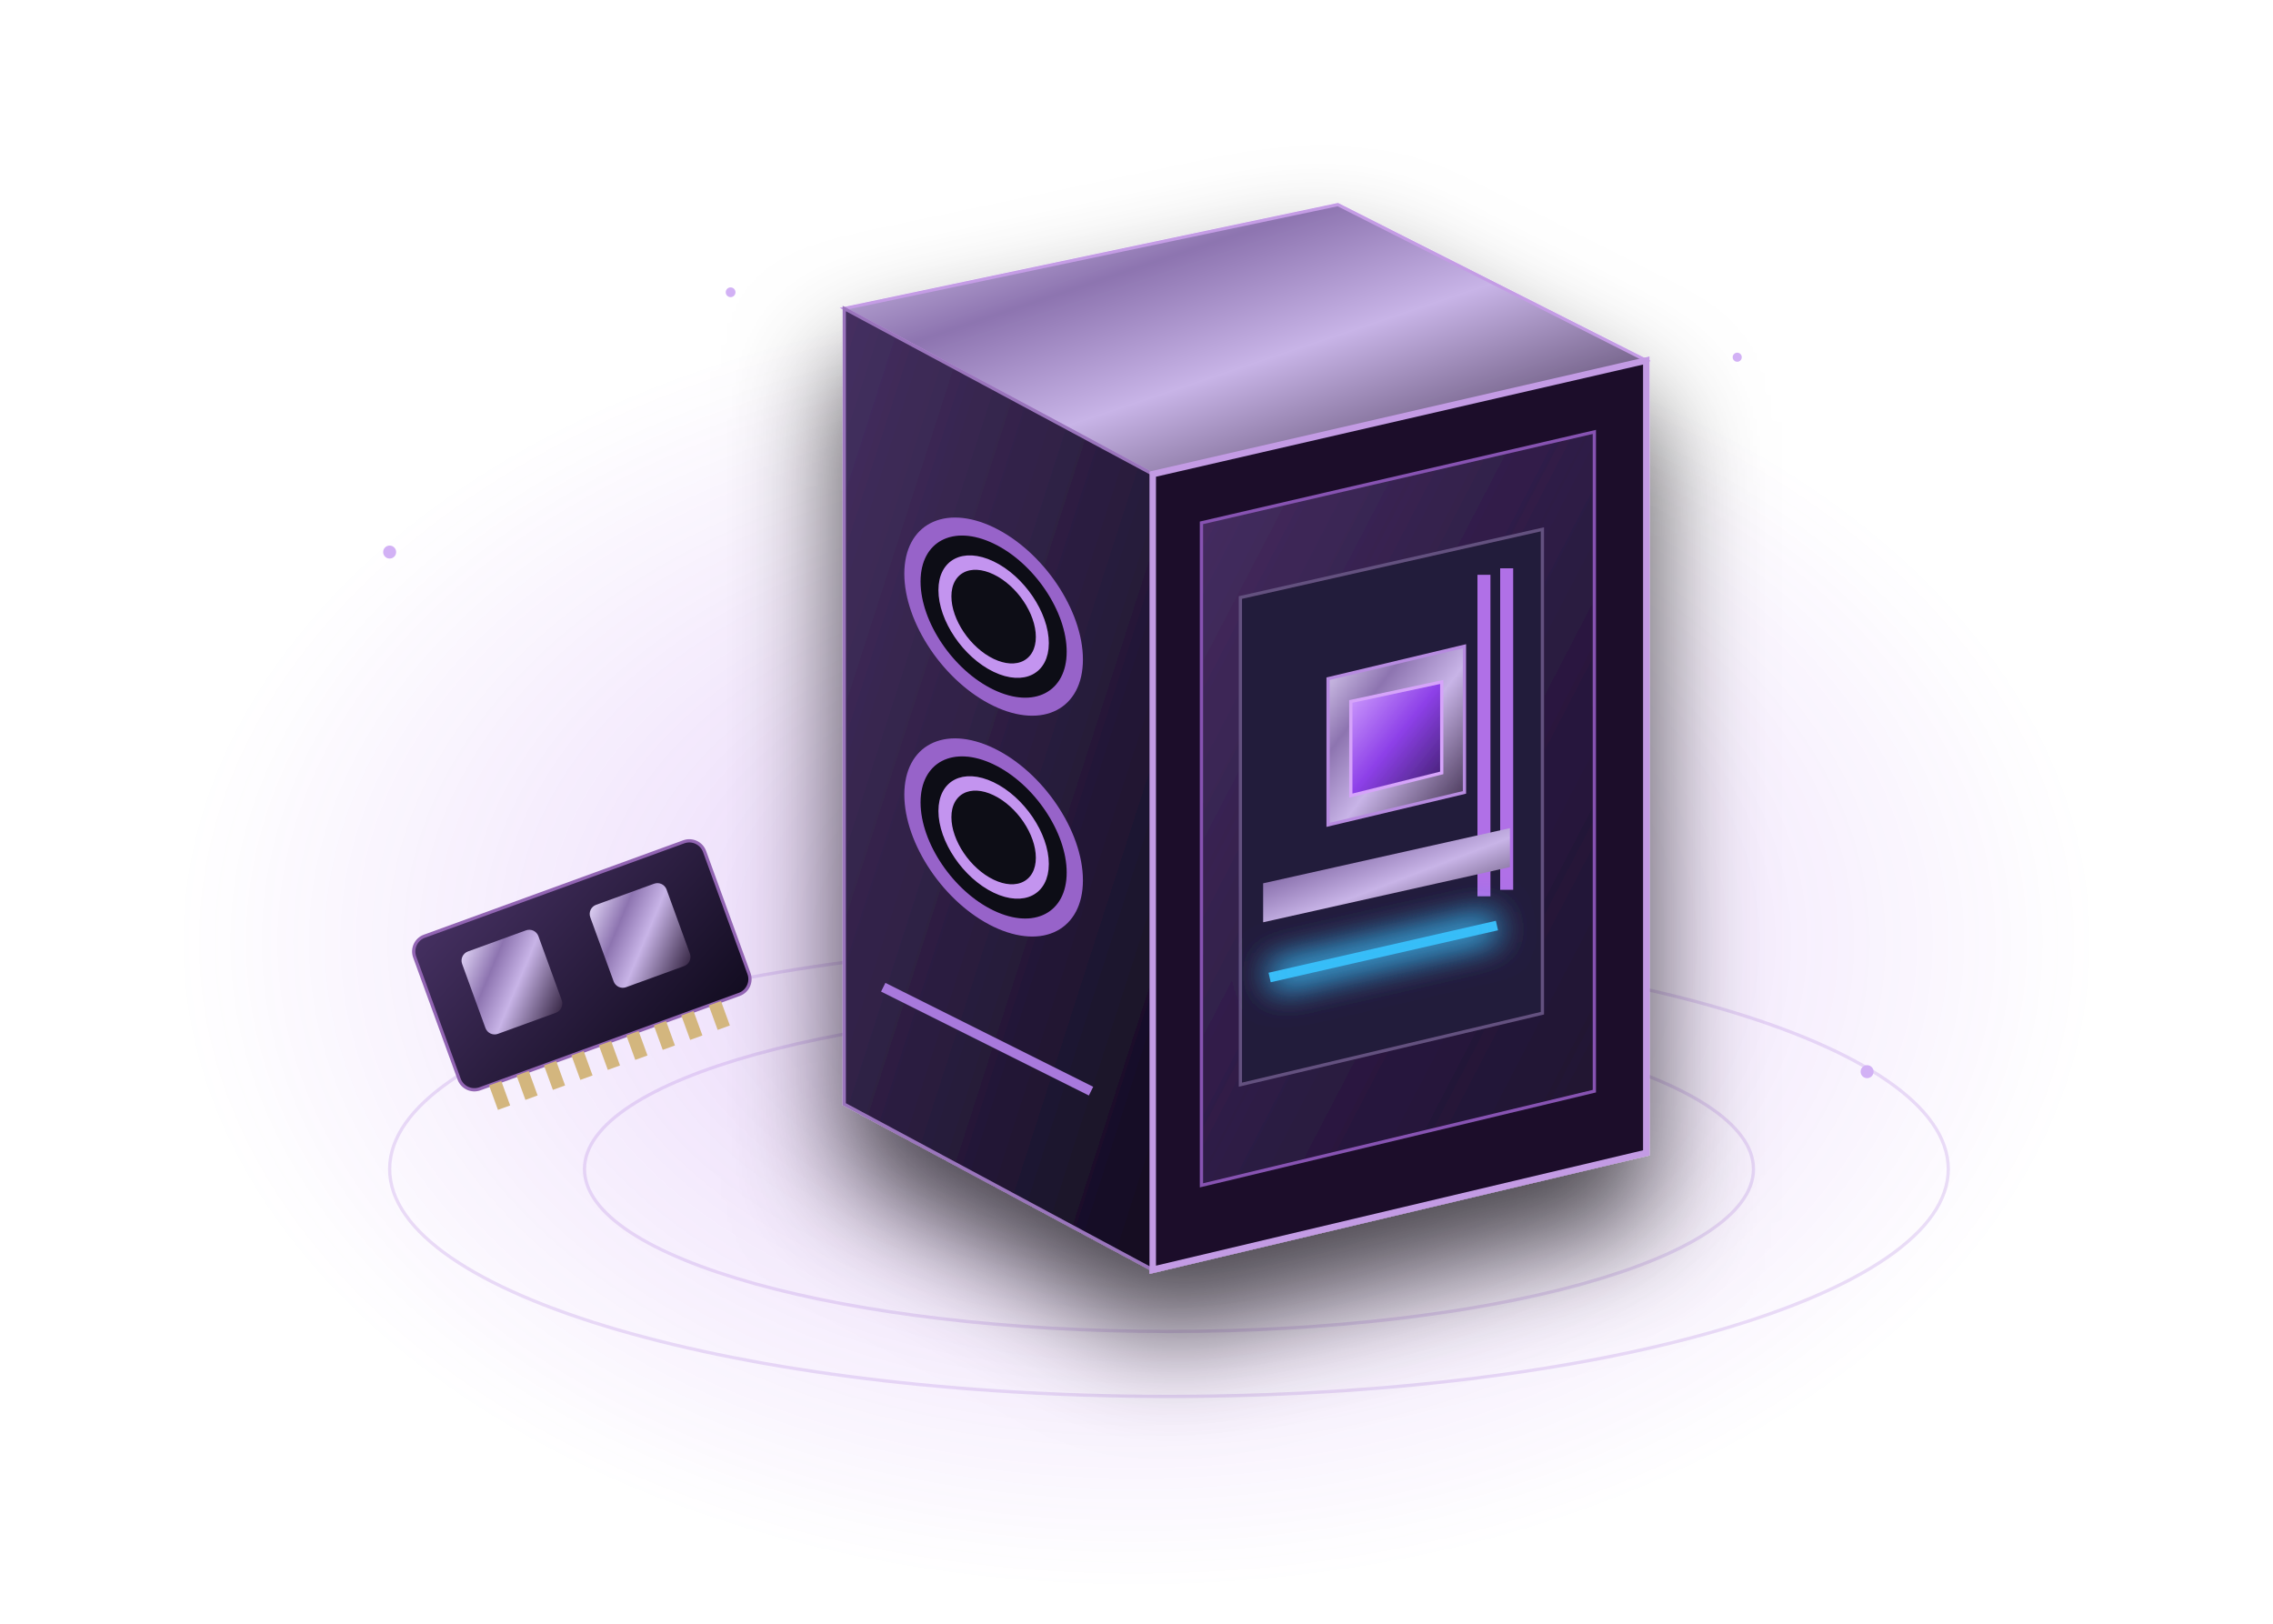
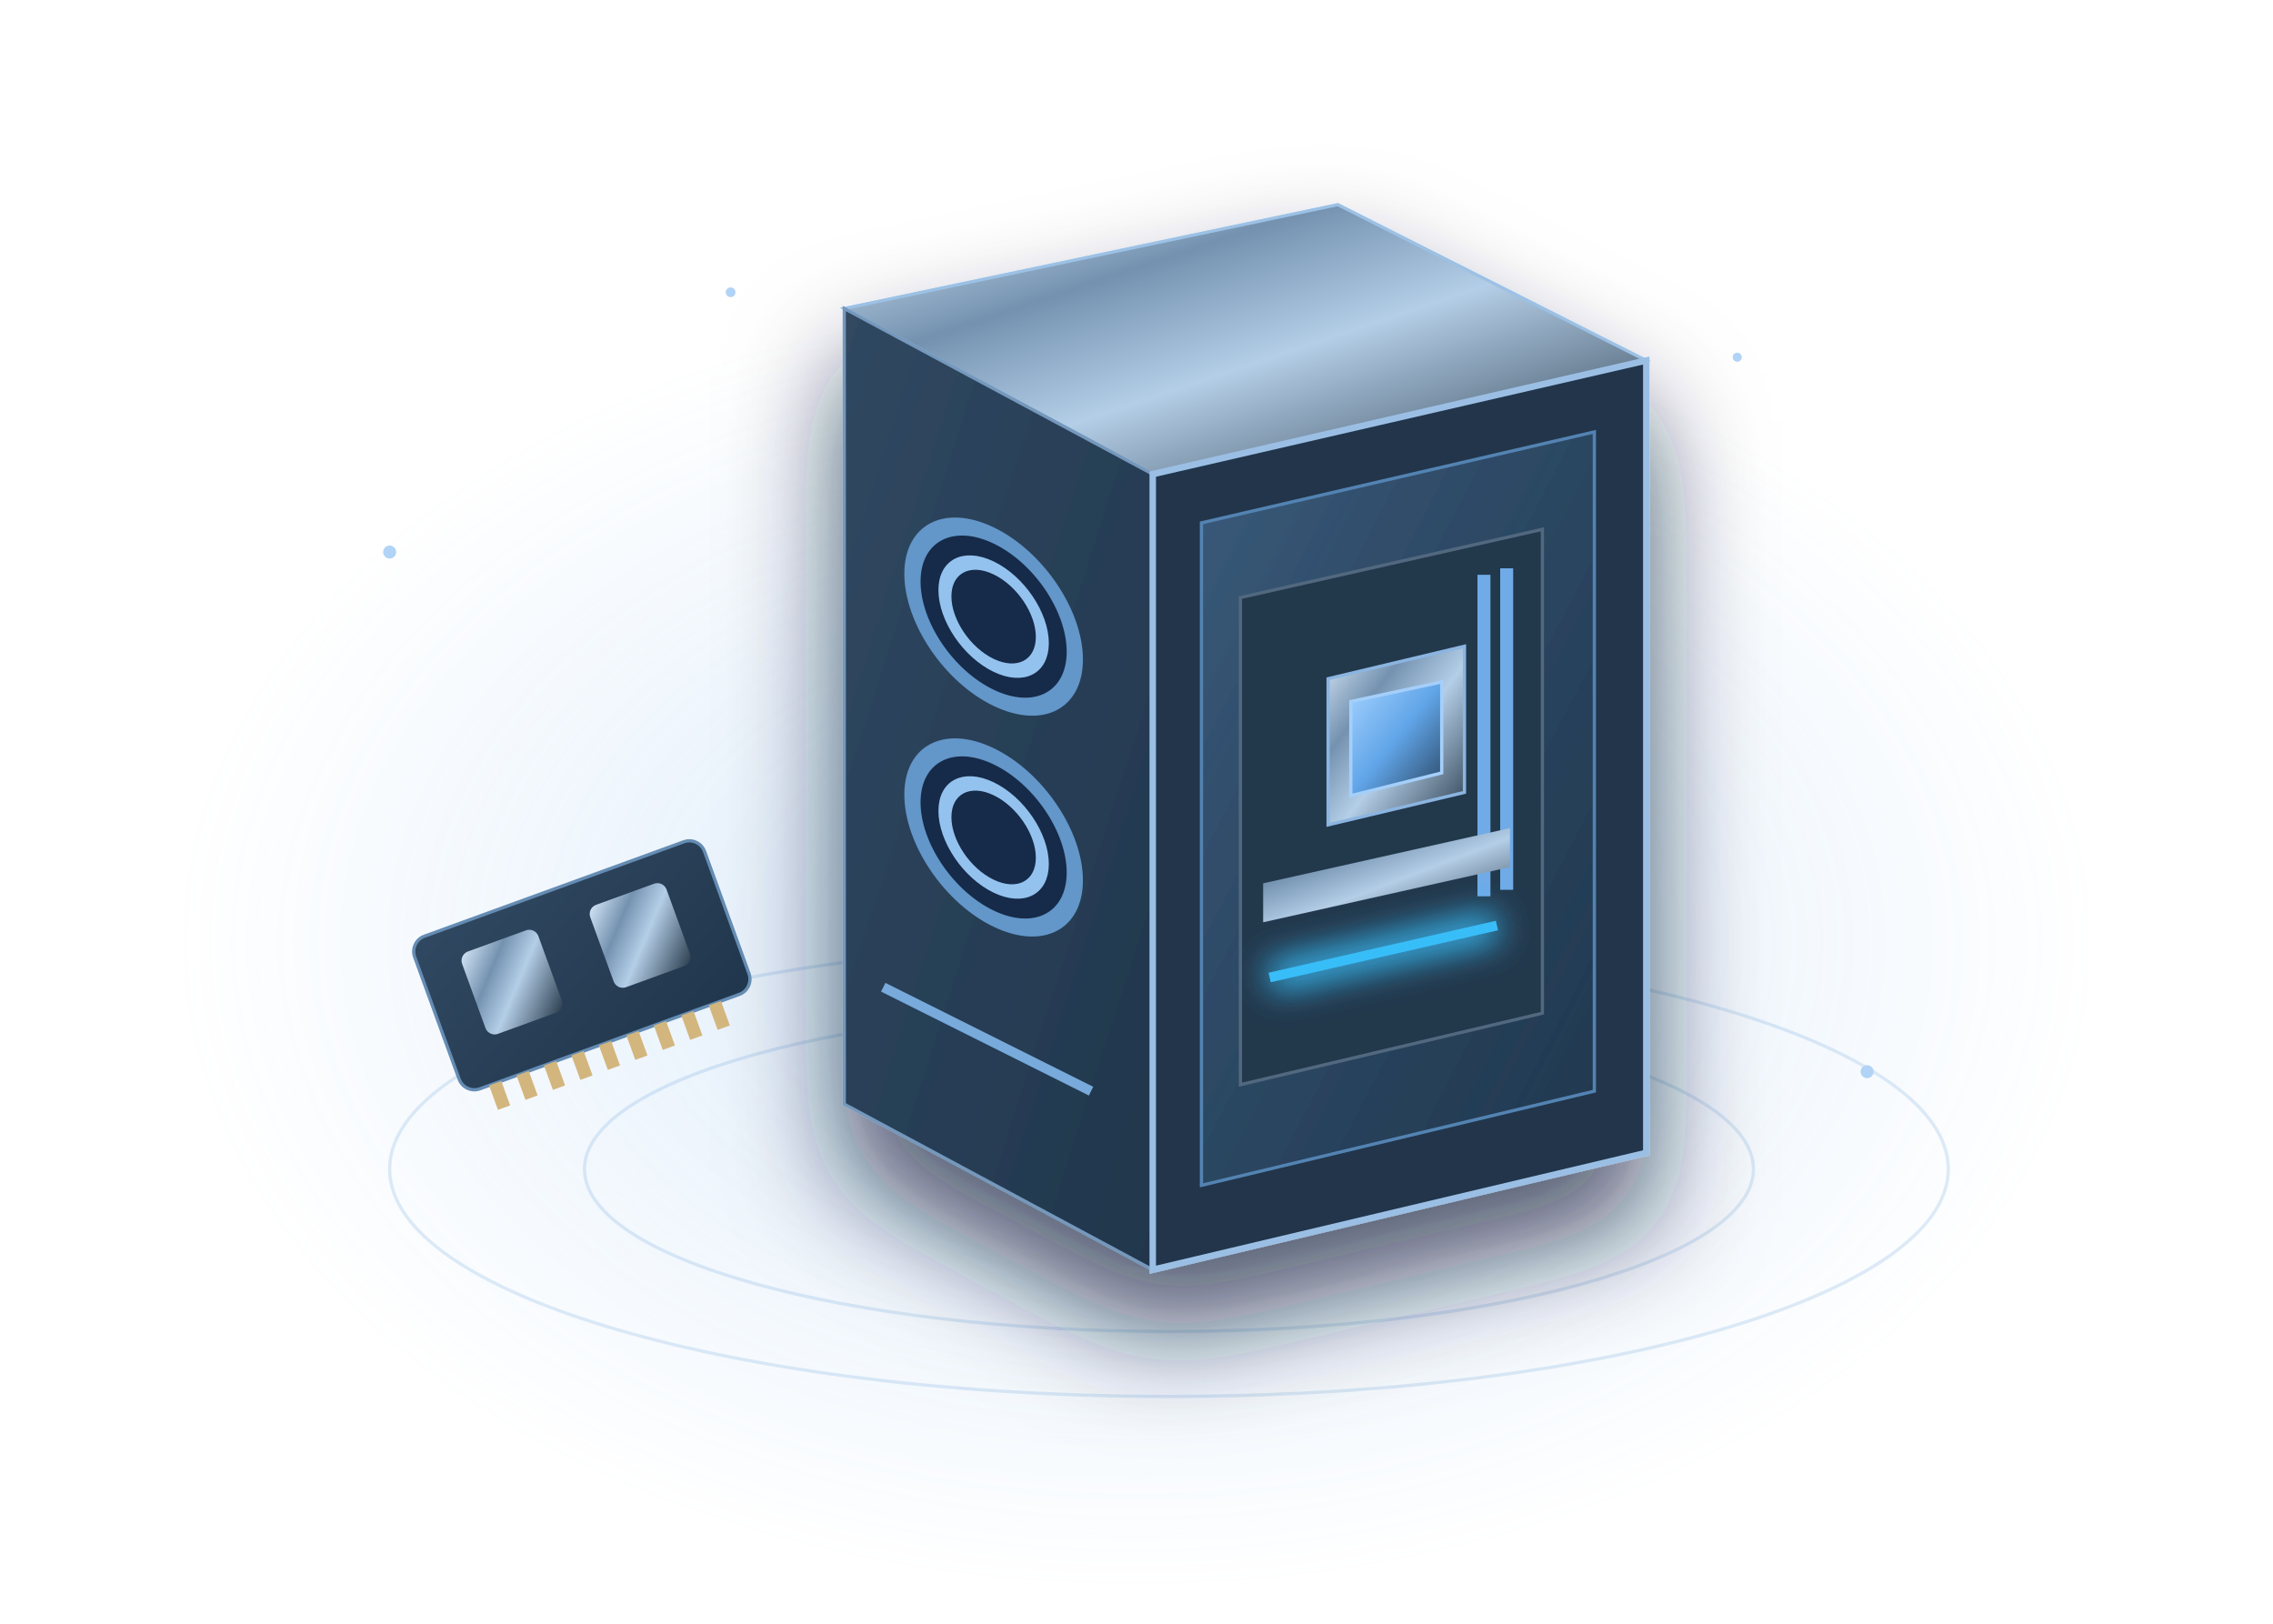
<svg xmlns="http://www.w3.org/2000/svg" viewBox="0 0 700 500" fill="none">
  <defs>
    <linearGradient id="metal" x1="0" y1="0" x2="1" y2="1">
-       <stop stop-color="#e3d7f8" />
-       <stop offset=".3" stop-color="#8d74b0" />
-       <stop offset=".55" stop-color="#c8b4e7" />
-       <stop offset="1" stop-color="#31213e" />
+       <stop stop-color="#d7e8f8" />
+       <stop offset=".3" stop-color="#7492b0" />
+       <stop offset=".55" stop-color="#b4cee7" />
+       <stop offset="1" stop-color="#293b4c" />
    </linearGradient>
    <linearGradient id="face" x1="0" y1="0" x2="1" y2="1">
-       <stop stop-color="#453061" />
-       <stop offset="1" stop-color="#120c20" />
+       <stop stop-color="#304861" />
+       <stop offset="1" stop-color="#20364c" />
    </linearGradient>
    <linearGradient id="violet" x1="0" y1="0" x2="1" y2="1">
-       <stop stop-color="#d3a4ff" />
-       <stop offset=".5" stop-color="#8d40e8" />
-       <stop offset="1" stop-color="#391d63" />
+       <stop stop-color="#a4d2ff" />
+       <stop offset=".5" stop-color="#61a5e8" />
+       <stop offset="1" stop-color="#2a4663" />
    </linearGradient>
    <linearGradient id="glass" x1="0" y1="0" x2="1" y2="1">
-       <stop stop-color="#c084fc" stop-opacity=".27" />
-       <stop offset="1" stop-color="#6945bc" stop-opacity=".03" />
+       <stop stop-color="#84c0fc" stop-opacity=".27" />
+       <stop offset="1" stop-color="#4f85bc" stop-opacity=".03" />
    </linearGradient>
    <radialGradient id="halo">
-       <stop stop-color="#9333ea" stop-opacity=".24" />
-       <stop offset="1" stop-color="#9333ea" stop-opacity="0" />
+       <stop stop-color="#62a6ea" stop-opacity=".24" />
+       <stop offset="1" stop-color="#62a6ea" stop-opacity="0" />
    </radialGradient>
    <filter id="glow" x="-100%" y="-100%" width="300%" height="300%">
      <feGaussianBlur stdDeviation="5" />
    </filter>
    <filter id="shadow" x="-50%" y="-50%" width="200%" height="200%">
-       <feDropShadow dx="0" dy="20" stdDeviation="17" flood-color="#030107" flood-opacity=".7" />
+       <feDropShadow dx="0" dy="20" stdDeviation="17" flood-color="#102039" flood-opacity=".7" />
    </filter>
  </defs>
  <ellipse cx="350" cy="290" rx="300" ry="200" fill="url(#halo)" />
-   <g stroke="#9e63d9" stroke-opacity=".2">
+   <g stroke="#639ed9" stroke-opacity=".2">
    <ellipse cx="360" cy="360" rx="240" ry="70" />
    <ellipse cx="360" cy="360" rx="180" ry="50" />
  </g>
  <g filter="url(#shadow)" transform="translate(25 -10)">
-     <path d="M235 105 387 73 482 121 330 156Z" fill="url(#metal)" stroke="#c49ce5" />
-     <path d="M235 105v245l95 51V156Z" fill="url(#face)" stroke="#9a74bc" />
-     <path d="M330 156 482 121v244l-152 36Z" fill="#1c102b" stroke="#c39be4" stroke-width="2" />
-     <path d="M345 171 466 143v203l-121 29Z" fill="url(#glass)" stroke="#8753b2" />
-     <path d="m357 194 93-21v149l-93 22Z" fill="#241b3b" stroke="#64517f" />
-     <path d="m384 219 42-10v45l-42 10Z" fill="url(#metal)" stroke="#b78be0" />
-     <path d="m391 226 28-6v28l-28 7Z" fill="url(#violet)" stroke="#d6a4fa" />
-     <path d="m439 185v99m-7-97v99" stroke="#b06fe7" stroke-width="4" />
+     <path d="M235 105 387 73 482 121 330 156Z" fill="url(#metal)" stroke="#9cc1e5" />
+     <path d="M235 105v245l95 51V156Z" fill="url(#face)" stroke="#7498bc" />
+     <path d="M330 156 482 121v244l-152 36Z" fill="#20364c" stroke="#9bbfe4" stroke-width="2" />
+     <path d="M345 171 466 143v203l-121 29Z" fill="url(#glass)" stroke="#5383b2" />
+     <path d="m357 194 93-21v149l-93 22Z" fill="#23384c" stroke="#51687f" />
+     <path d="m384 219 42-10v45l-42 10Z" fill="url(#metal)" stroke="#8bb5e0" />
+     <path d="m391 226 28-6v28l-28 7Z" fill="url(#violet)" stroke="#a4cffa" />
+     <path d="m439 185v99m-7-97v99" stroke="#6fabe7" stroke-width="4" />
    <path d="m364 282 76-17v12l-76 17Z" fill="url(#metal)" />
    <path d="m366 311 70-16" stroke="#38bdf8" stroke-width="3" />
    <path d="m366 311 70-16" stroke="#38bdf8" stroke-width="9" filter="url(#glow)" />
    <g transform="matrix(1 .48 0 1 0 -110)">
-       <circle cx="281" cy="175" r="25" fill="#0f0918" stroke="#9763c9" stroke-width="5" />
-       <circle cx="281" cy="175" r="15" stroke="#c394ef" stroke-width="4" />
-       <circle cx="281" cy="243" r="25" fill="#0f0918" stroke="#9763c9" stroke-width="5" />
-       <circle cx="281" cy="243" r="15" stroke="#c394ef" stroke-width="4" />
+       <circle cx="281" cy="175" r="25" fill="#142b48" stroke="#6396c9" stroke-width="5" />
+       <circle cx="281" cy="175" r="15" stroke="#94c2ef" stroke-width="4" />
+       <circle cx="281" cy="243" r="25" fill="#142b48" stroke="#6396c9" stroke-width="5" />
+       <circle cx="281" cy="243" r="15" stroke="#94c2ef" stroke-width="4" />
    </g>
-     <path d="m247 314 64 32" stroke="#a879dc" stroke-width="3" />
+     <path d="m247 314 64 32" stroke="#79aadc" stroke-width="3" />
  </g>
  <g transform="translate(126 290) rotate(-20)">
-     <rect width="95" height="50" rx="5" fill="url(#face)" stroke="#9265b3" />
+     <rect width="95" height="50" rx="5" fill="url(#face)" stroke="#658cb3" />
    <rect x="13" y="9" width="25" height="27" rx="3" fill="url(#metal)" />
    <rect x="55" y="9" width="25" height="27" rx="3" fill="url(#metal)" />
    <path d="M10 50v8m9-8v8m9-8v8m9-8v8m9-8v8m9-8v8m9-8v8m9-8v8m9-8v8" stroke="#d3b67e" stroke-width="4" />
  </g>
-   <g fill="#d2b1f5">
+   <g fill="#b1d3f5">
    <circle cx="120" cy="170" r="2" />
    <circle cx="575" cy="330" r="2" />
    <circle cx="535" cy="110" r="1.4" />
    <circle cx="225" cy="90" r="1.5" />
  </g>
</svg>
